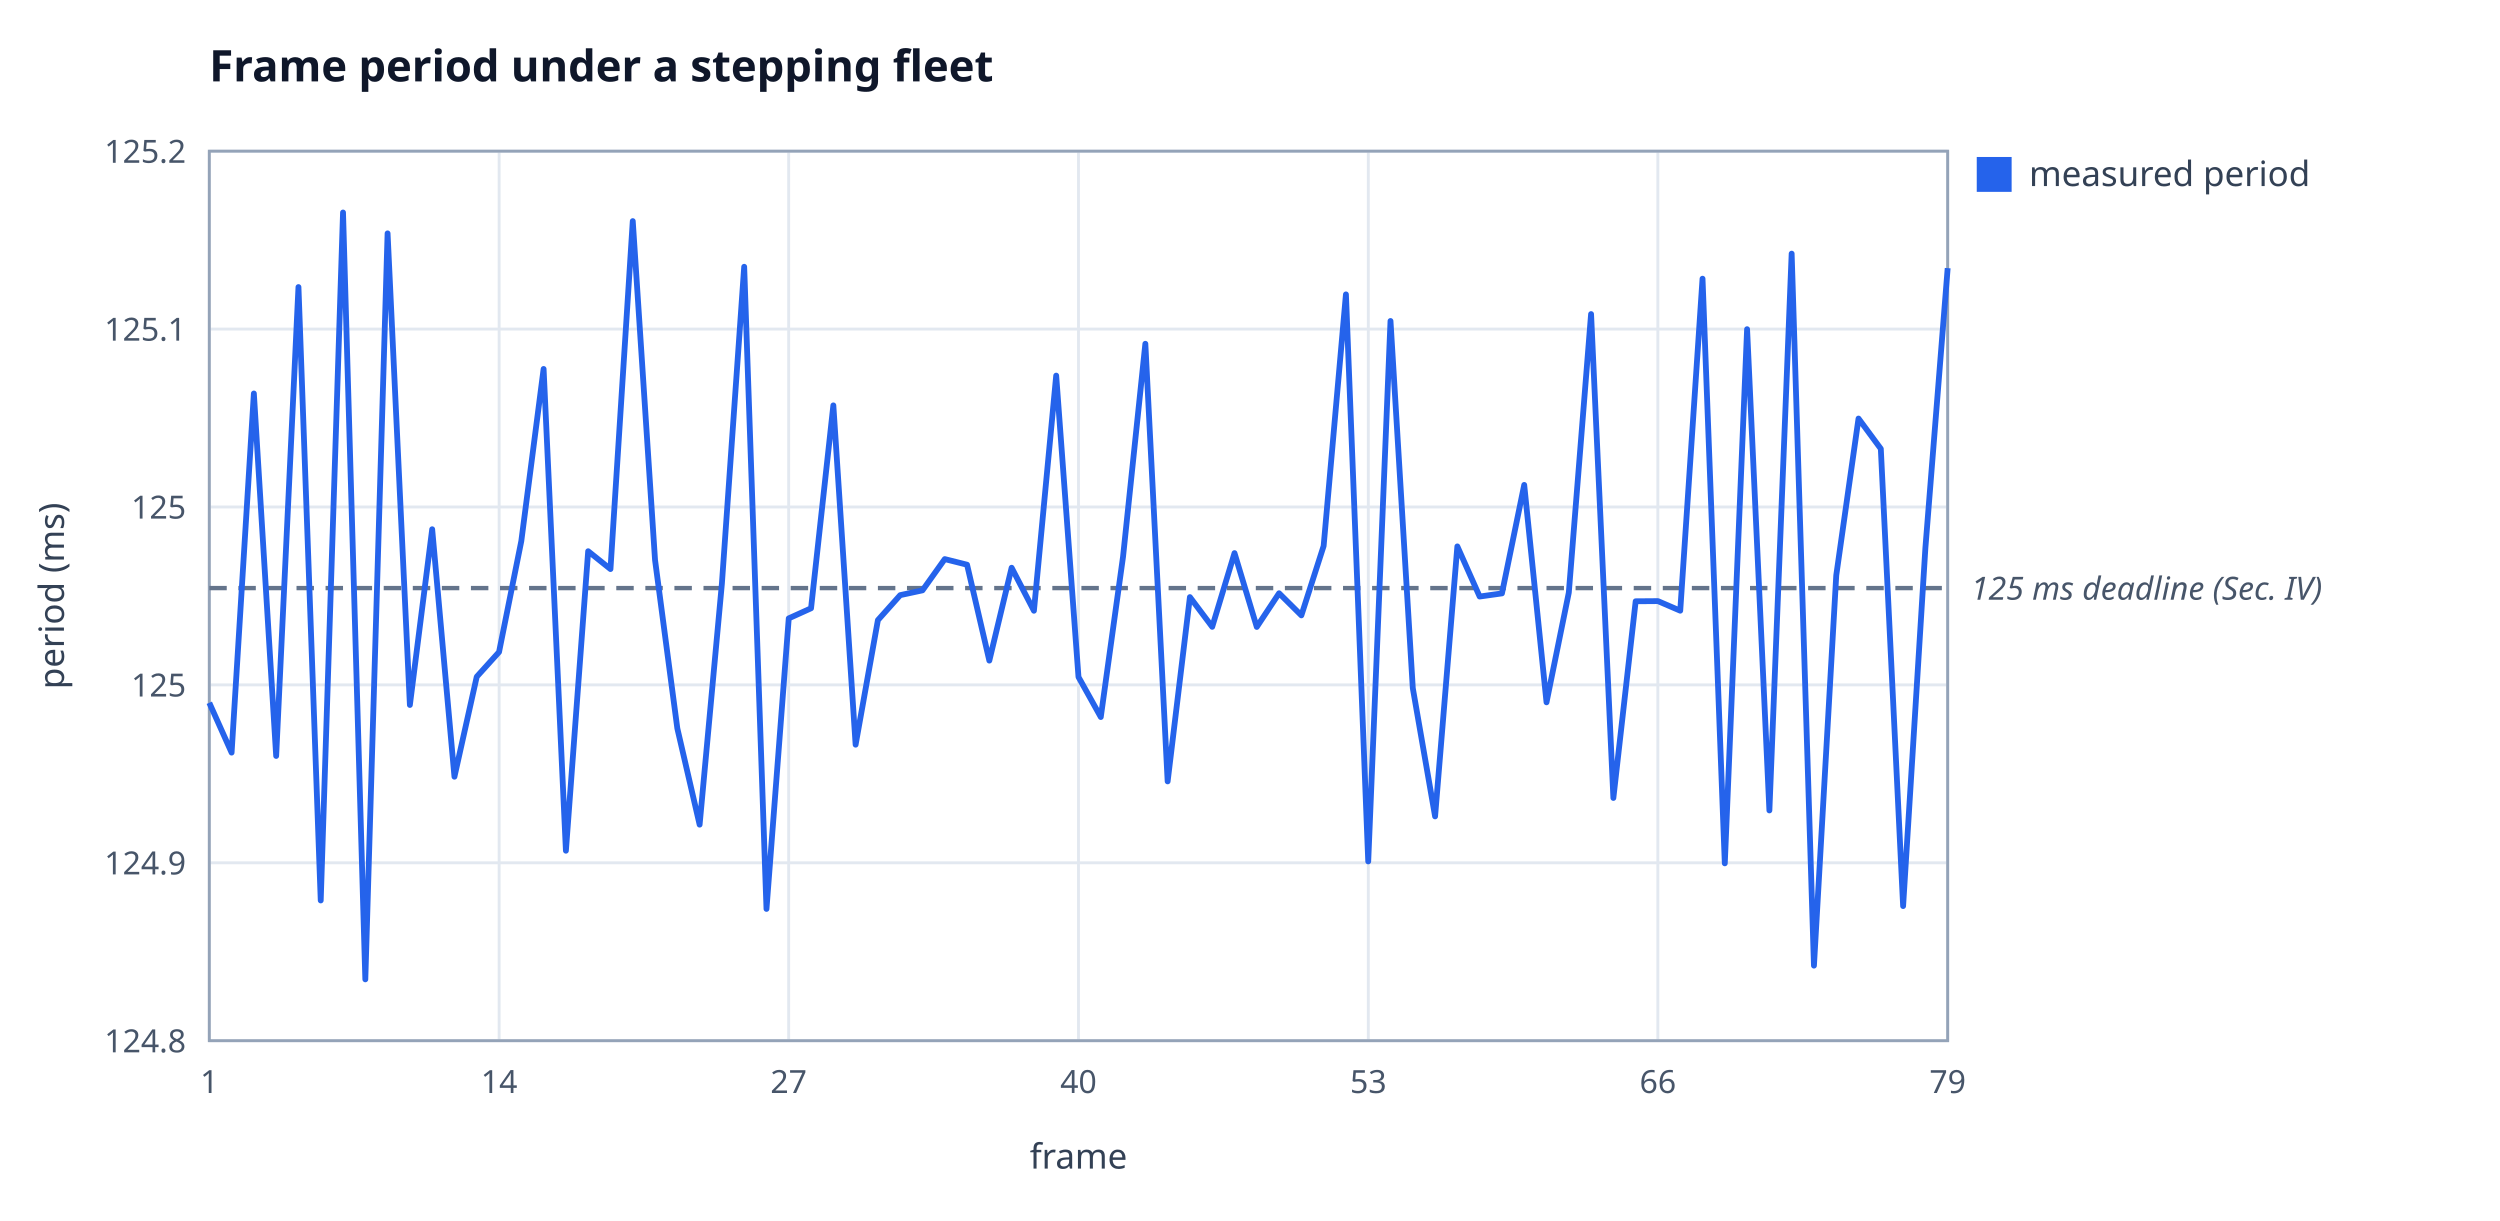
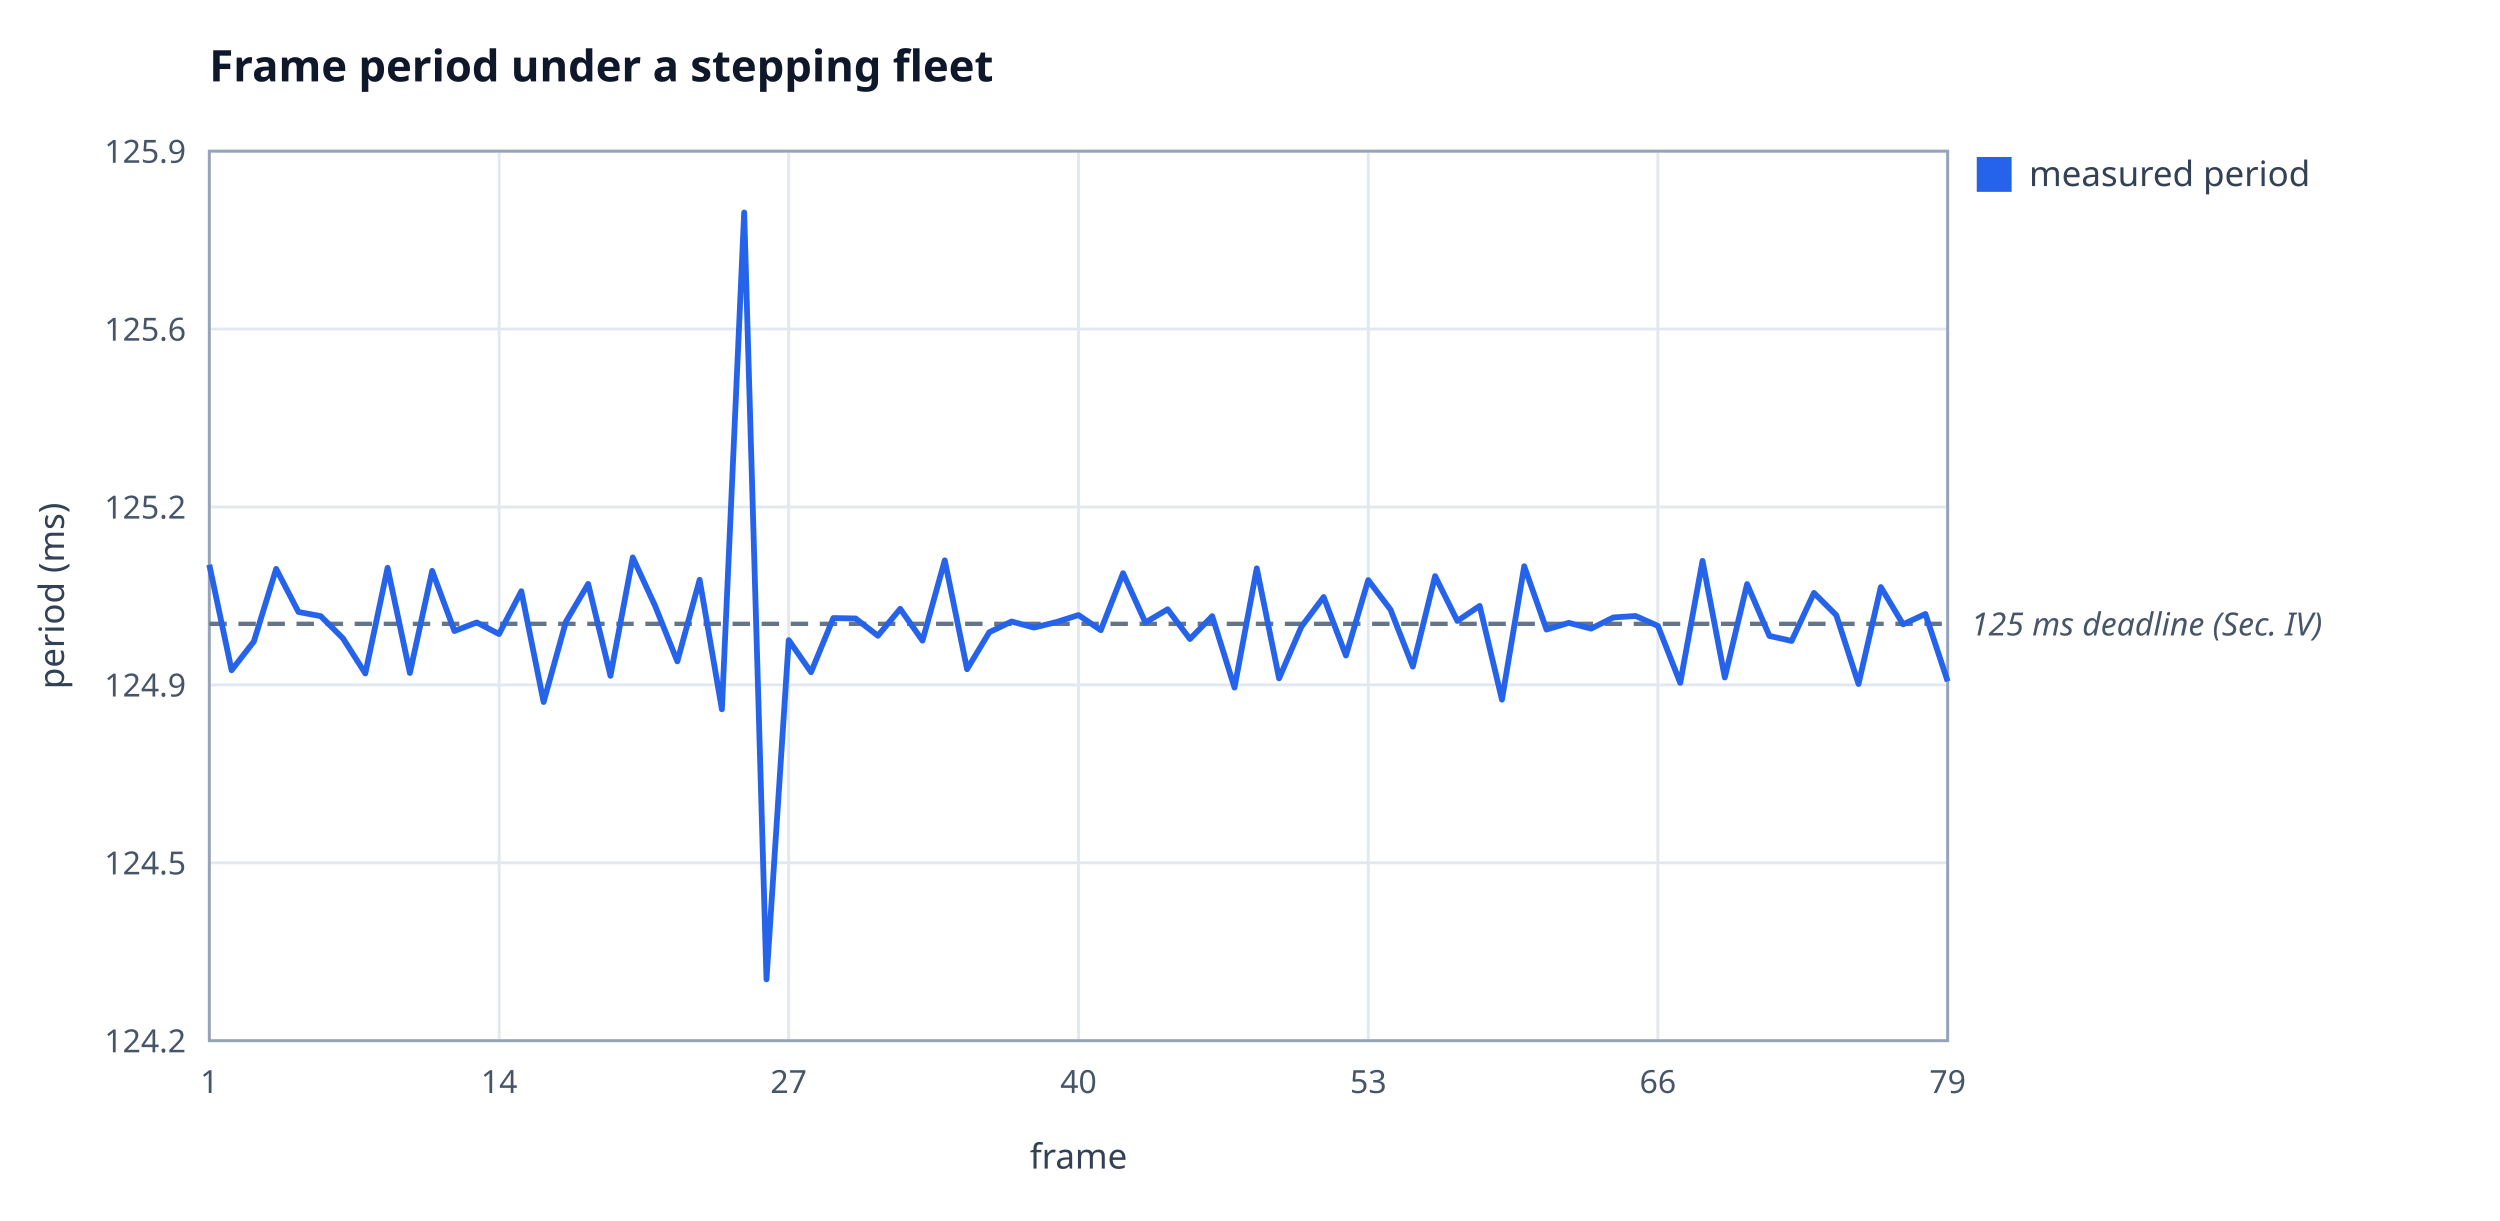
<svg xmlns="http://www.w3.org/2000/svg" viewBox="0 0 860 420" width="860" height="420" role="img" aria-label="Frame period under a stepping fleet">
  <style>
  .bg{fill:#ffffff}
  .frame{stroke:#94a3b8;stroke-width:1;fill:none}
  .grid{stroke:#e2e8f0;stroke-width:1}
  .tick{fill:#475569;font:11px sans-serif}
  .axis{fill:#334155;font:12px sans-serif}
  .title{fill:#0f172a;font:bold 15px sans-serif}
  .rule{stroke:#64748b;stroke-width:1.5;stroke-dasharray:6 4}
  .rulelab{fill:#475569;font:italic 11px sans-serif}
  .legend{fill:#334155;font:12px sans-serif}
  @media (prefers-color-scheme: dark){
    .bg{fill:#0b1120}
    .frame{stroke:#475569}
    .grid{stroke:#1e293b}
    .tick{fill:#94a3b8}
    .axis{fill:#cbd5e1}
    .title{fill:#f1f5f9}
    .rule{stroke:#94a3b8}
    .rulelab{fill:#94a3b8}
    .legend{fill:#cbd5e1}
  }
</style>
  <rect class="bg" x="0" y="0" width="860" height="420" />
  <text class="title" x="72.0" y="28">Frame period under a stepping fleet</text>
  <line class="grid" x1="72.0" y1="358.0" x2="670.0" y2="358.0" />
-   <text class="tick" x="64.0" y="362.0" text-anchor="end">124.8</text>
+   <text class="tick" x="64.0" y="362.0" text-anchor="end">124.2</text>
  <line class="grid" x1="72.0" y1="296.8" x2="670.0" y2="296.8" />
-   <text class="tick" x="64.0" y="300.8" text-anchor="end">124.9</text>
+   <text class="tick" x="64.0" y="300.8" text-anchor="end">124.5</text>
  <line class="grid" x1="72.0" y1="235.6" x2="670.0" y2="235.6" />
-   <text class="tick" x="64.0" y="239.6" text-anchor="end">125</text>
+   <text class="tick" x="64.0" y="239.6" text-anchor="end">124.9</text>
  <line class="grid" x1="72.0" y1="174.4" x2="670.0" y2="174.4" />
-   <text class="tick" x="64.0" y="178.4" text-anchor="end">125</text>
+   <text class="tick" x="64.0" y="178.4" text-anchor="end">125.2</text>
  <line class="grid" x1="72.0" y1="113.2" x2="670.0" y2="113.2" />
-   <text class="tick" x="64.0" y="117.2" text-anchor="end">125.1</text>
+   <text class="tick" x="64.0" y="117.2" text-anchor="end">125.6</text>
  <line class="grid" x1="72.0" y1="52.0" x2="670.0" y2="52.0" />
-   <text class="tick" x="64.0" y="56.0" text-anchor="end">125.2</text>
+   <text class="tick" x="64.0" y="56.0" text-anchor="end">125.9</text>
  <line class="grid" x1="72.0" y1="52.0" x2="72.0" y2="358.0" />
  <text class="tick" x="72.0" y="376.0" text-anchor="middle">1</text>
  <line class="grid" x1="171.7" y1="52.0" x2="171.7" y2="358.0" />
  <text class="tick" x="171.7" y="376.0" text-anchor="middle">14</text>
  <line class="grid" x1="271.3" y1="52.0" x2="271.3" y2="358.0" />
  <text class="tick" x="271.3" y="376.0" text-anchor="middle">27</text>
  <line class="grid" x1="371.0" y1="52.0" x2="371.0" y2="358.0" />
  <text class="tick" x="371.0" y="376.0" text-anchor="middle">40</text>
  <line class="grid" x1="470.7" y1="52.0" x2="470.7" y2="358.0" />
  <text class="tick" x="470.7" y="376.0" text-anchor="middle">53</text>
  <line class="grid" x1="570.3" y1="52.0" x2="570.3" y2="358.0" />
  <text class="tick" x="570.3" y="376.0" text-anchor="middle">66</text>
  <line class="grid" x1="670.0" y1="52.0" x2="670.0" y2="358.0" />
  <text class="tick" x="670.0" y="376.0" text-anchor="middle">79</text>
  <rect class="frame" x="72.0" y="52.0" width="598.0" height="306.0" />
  <text class="axis" x="371.0" y="402.0" text-anchor="middle">frame</text>
  <text class="axis" x="22.0" y="205.0" text-anchor="middle" transform="rotate(-90 22.0 205.0)">period (ms)</text>
-   <line class="rule" x1="72.0" y1="202.3" x2="670.0" y2="202.3" />
-   <text class="rulelab" x="678.0" y="206.3">125 ms deadline (Sec. IV)</text>
-   <polyline fill="none" stroke="#2563eb" stroke-width="2" stroke-linejoin="round" points="72.00,241.76 79.67,258.90 87.33,135.36 95.00,260.05 102.67,98.75 110.33,309.76 118.00,73.10 125.67,336.90 133.33,80.28 141.00,242.51 148.67,182.06 156.33,267.19 164.00,232.79 171.67,224.30 179.33,186.12 187.00,126.92 194.67,292.65 202.33,189.62 210.00,195.76 217.67,76.06 225.33,192.61 233.00,250.56 240.67,283.68 248.33,200.79 256.00,91.77 263.67,312.67 271.33,212.72 279.00,209.25 286.67,139.45 294.33,256.17 302.00,213.32 309.67,204.73 317.33,203.08 325.00,192.33 332.67,194.26 340.33,227.25 348.00,195.30 355.67,210.10 363.33,129.21 371.00,232.89 378.67,246.66 386.33,191.48 394.00,118.26 401.67,268.80 409.33,205.40 417.00,215.63 424.67,190.27 432.33,215.67 440.00,204.08 447.67,211.69 455.33,187.82 463.00,101.27 470.67,296.33 478.33,110.42 486.00,236.70 493.67,280.84 501.33,187.96 509.00,205.21 516.67,204.13 524.33,166.81 532.00,241.60 539.67,203.86 547.33,108.04 555.00,274.50 562.67,206.84 570.33,206.78 578.00,210.08 585.67,95.87 593.33,296.99 601.00,113.24 608.67,278.79 616.33,87.25 624.00,332.18 631.67,197.93 639.33,143.98 647.00,154.38 654.67,311.69 662.33,188.53 670.00,92.24 " />
+   <line class="rule" x1="72.0" y1="214.6" x2="670.0" y2="214.6" />
+   <text class="rulelab" x="678.0" y="218.6">125 ms deadline (Sec. IV)</text>
+   <polyline fill="none" stroke="#2563eb" stroke-width="2" stroke-linejoin="round" points="72.00,194.26 79.67,230.55 87.33,220.67 95.00,195.70 102.67,210.52 110.33,211.95 118.00,219.61 125.67,231.67 133.33,195.33 141.00,231.50 148.67,196.38 156.33,217.07 164.00,214.13 171.67,218.10 179.33,203.39 187.00,241.49 194.67,213.88 202.33,200.87 210.00,232.47 217.67,191.76 225.33,208.37 233.00,227.51 240.67,199.45 248.33,244.00 256.00,73.10 263.67,336.90 271.33,220.21 279.00,231.23 286.67,212.61 294.33,212.76 302.00,218.70 309.67,209.43 317.33,220.38 325.00,192.76 332.67,230.21 340.33,217.48 348.00,213.80 355.67,215.89 363.33,214.01 371.00,211.58 378.67,216.78 386.33,197.19 394.00,214.13 401.67,209.60 409.33,219.82 417.00,211.96 424.67,236.53 432.33,195.51 440.00,233.35 447.67,215.61 455.33,205.39 463.00,225.50 470.67,199.56 478.33,209.70 486.00,229.32 493.67,198.19 501.33,213.60 509.00,208.44 516.67,240.68 524.33,194.78 532.00,216.57 539.67,214.26 547.33,216.24 555.00,212.40 562.67,211.90 570.33,215.32 578.00,234.91 585.67,192.94 593.33,233.05 601.00,200.93 608.67,218.75 616.33,220.48 624.00,203.96 631.67,211.60 639.33,235.29 647.00,201.95 654.67,214.77 662.33,211.20 670.00,234.39 " />
  <rect x="680.0" y="54.0" width="12" height="12" fill="#2563eb" />
  <text class="legend" x="698.0" y="64.0">measured period</text>
</svg>
